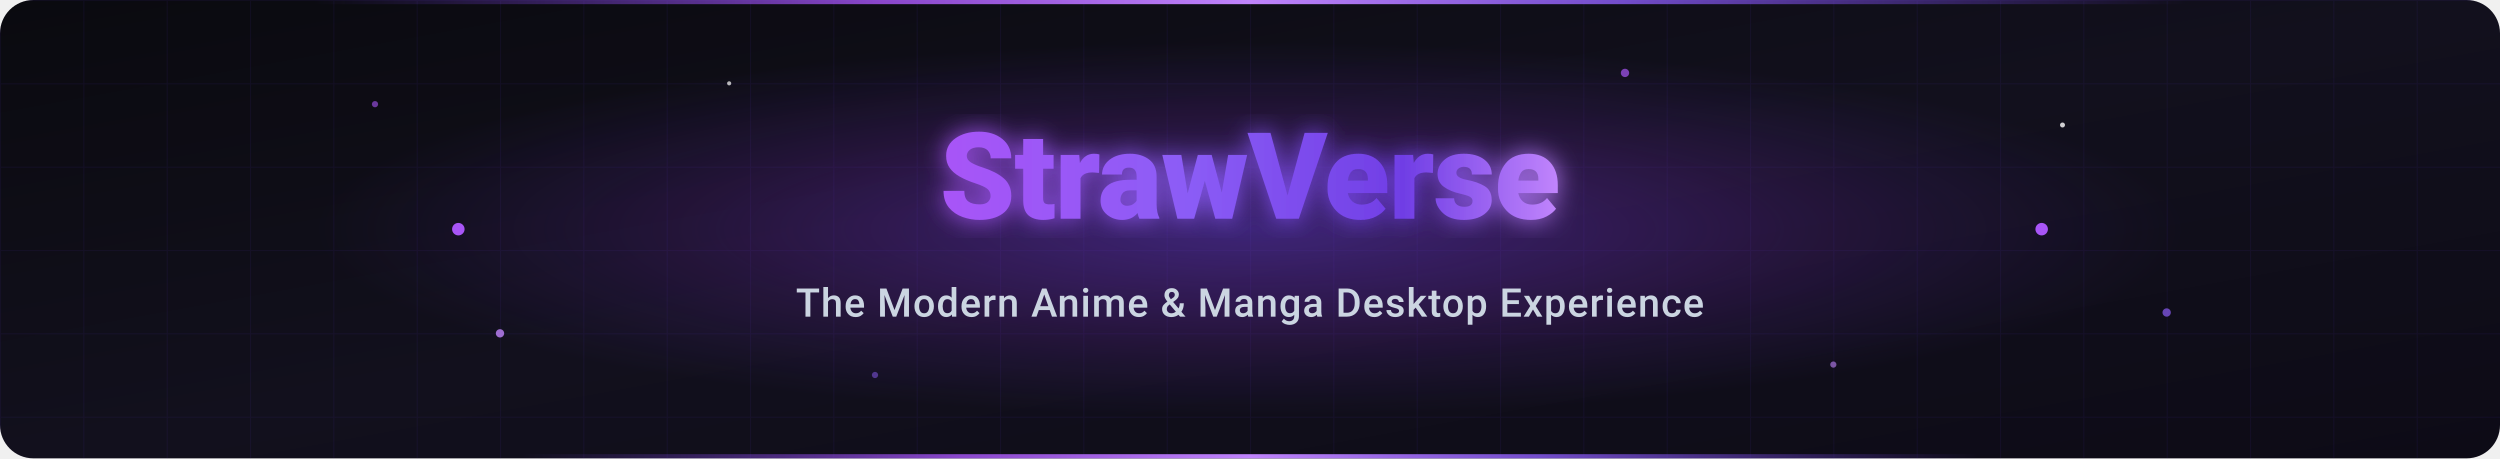
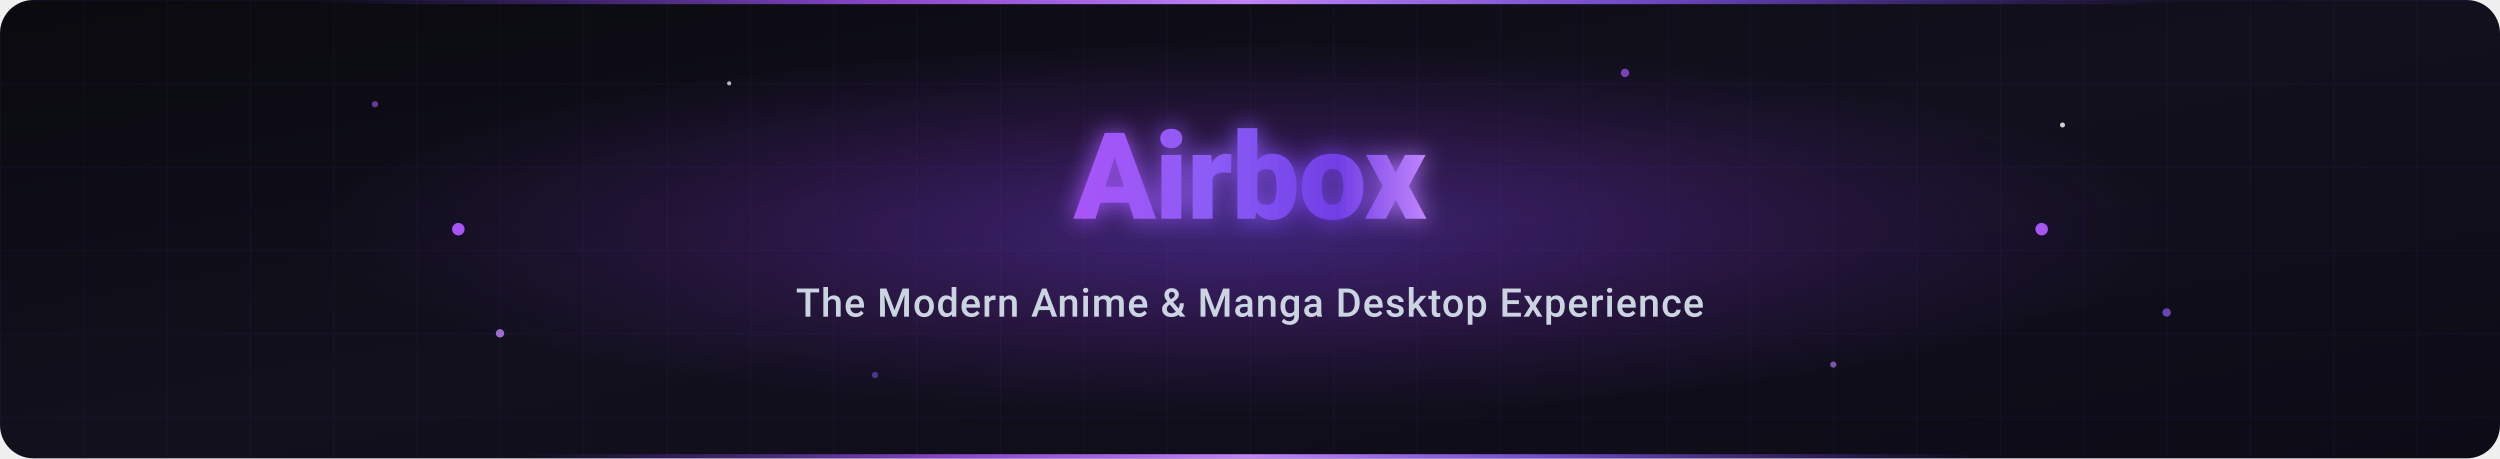
<svg xmlns="http://www.w3.org/2000/svg" viewBox="0 0 1200 220" width="100%" height="100%">
  <defs>
    <linearGradient id="bg-grad" x1="0%" y1="0%" x2="100%" y2="100%">
      <stop offset="0%" stop-color="#0a0a0f" />
      <stop offset="50%" stop-color="#12101d" />
      <stop offset="100%" stop-color="#0d0b16" />
    </linearGradient>
    <radialGradient id="glow-radial" cx="50%" cy="50%" r="50%">
      <stop offset="0%" stop-color="#703ee5" stop-opacity="0.45" />
      <stop offset="60%" stop-color="#9333ea" stop-opacity="0.15" />
      <stop offset="100%" stop-color="#703ee5" stop-opacity="0" />
    </radialGradient>
    <linearGradient id="text-grad" x1="0%" y1="0%" x2="100%" y2="0%">
      <stop offset="0%" stop-color="#a855f7" />
      <stop offset="40%" stop-color="#8b5cf6" />
      <stop offset="75%" stop-color="#703ee5" />
      <stop offset="100%" stop-color="#c084fc" />
    </linearGradient>
    <linearGradient id="line-grad" x1="0%" y1="0%" x2="100%" y2="0%">
      <stop offset="0%" stop-color="#703ee5" stop-opacity="0" />
      <stop offset="30%" stop-color="#a855f7" stop-opacity="0.8" />
      <stop offset="50%" stop-color="#c084fc" stop-opacity="1" />
      <stop offset="70%" stop-color="#8b5cf6" stop-opacity="0.8" />
      <stop offset="100%" stop-color="#703ee5" stop-opacity="0" />
    </linearGradient>
    <filter id="glow" x="-20%" y="-20%" width="140%" height="140%">
      <feGaussianBlur stdDeviation="6" result="blur" />
      <feMerge>
        <feMergeNode in="blur" />
        <feMergeNode in="SourceGraphic" />
      </feMerge>
    </filter>
    <filter id="soft-glow" x="-20%" y="-20%" width="140%" height="140%">
      <feGaussianBlur stdDeviation="12" result="blur" />
      <feMerge>
        <feMergeNode in="blur" />
        <feMergeNode in="SourceGraphic" />
      </feMerge>
    </filter>
    <pattern id="grid" width="40" height="40" patternUnits="userSpaceOnUse">
      <path d="M 40 0 L 0 0 0 40" fill="none" stroke="#703ee5" stroke-opacity="0.07" stroke-width="1" />
    </pattern>
  </defs>
  <style>
    .title {
      font-family: system-ui, -apple-system, 'Segoe UI', Roboto, Helvetica, Arial, sans-serif;
      font-weight: 800;
      font-size: 58px;
      letter-spacing: -0.5px;
    }
    .subtitle {
      font-family: system-ui, -apple-system, 'Segoe UI', Roboto, Helvetica, Arial, sans-serif;
      font-weight: 500;
      font-size: 19px;
      letter-spacing: 0.5px;
      fill: #cbd5e1;
    }
    .sparkle {
      animation: pulse 3s infinite ease-in-out;
    }
  </style>
  <rect width="1200" height="220" rx="16" fill="url(#bg-grad)" />
  <rect width="1200" height="220" rx="16" fill="url(#grid)" />
  <ellipse cx="600" cy="110" rx="450" ry="90" fill="url(#glow-radial)" />
  <rect x="150" y="0" width="900" height="2" fill="url(#line-grad)" />
  <rect x="250" y="218" width="700" height="2" fill="url(#line-grad)" />
  <circle cx="180" cy="50" r="1.5" fill="#a855f7" opacity="0.6" />
  <circle cx="240" cy="160" r="2" fill="#c084fc" opacity="0.8" />
  <circle cx="350" cy="40" r="1" fill="#ffffff" opacity="0.7" />
  <circle cx="420" cy="180" r="1.5" fill="#8b5cf6" opacity="0.5" />
  <circle cx="780" cy="35" r="2" fill="#a855f7" opacity="0.7" />
  <circle cx="880" cy="175" r="1.5" fill="#c084fc" opacity="0.6" />
  <circle cx="990" cy="60" r="1.2" fill="#ffffff" opacity="0.8" />
  <circle cx="1040" cy="150" r="2" fill="#8b5cf6" opacity="0.7" />
  <g filter="url(#glow)">
-     <text x="600" y="105" text-anchor="middle" fill="url(#text-grad)" class="title">StrawVerse</text>
+     <text x="600" y="105" text-anchor="middle" fill="url(#text-grad)" class="title">Airbox</text>
  </g>
  <text x="600" y="152" text-anchor="middle" class="subtitle">The Modern Anime &amp; Manga Desktop Experience</text>
  <path d="M 120 110 L 220 110" stroke="url(#line-grad)" stroke-width="2" stroke-linecap="round" />
  <circle cx="220" cy="110" r="3" fill="#a855f7" />
  <path d="M 1080 110 L 980 110" stroke="url(#line-grad)" stroke-width="2" stroke-linecap="round" />
  <circle cx="980" cy="110" r="3" fill="#a855f7" />
</svg>
